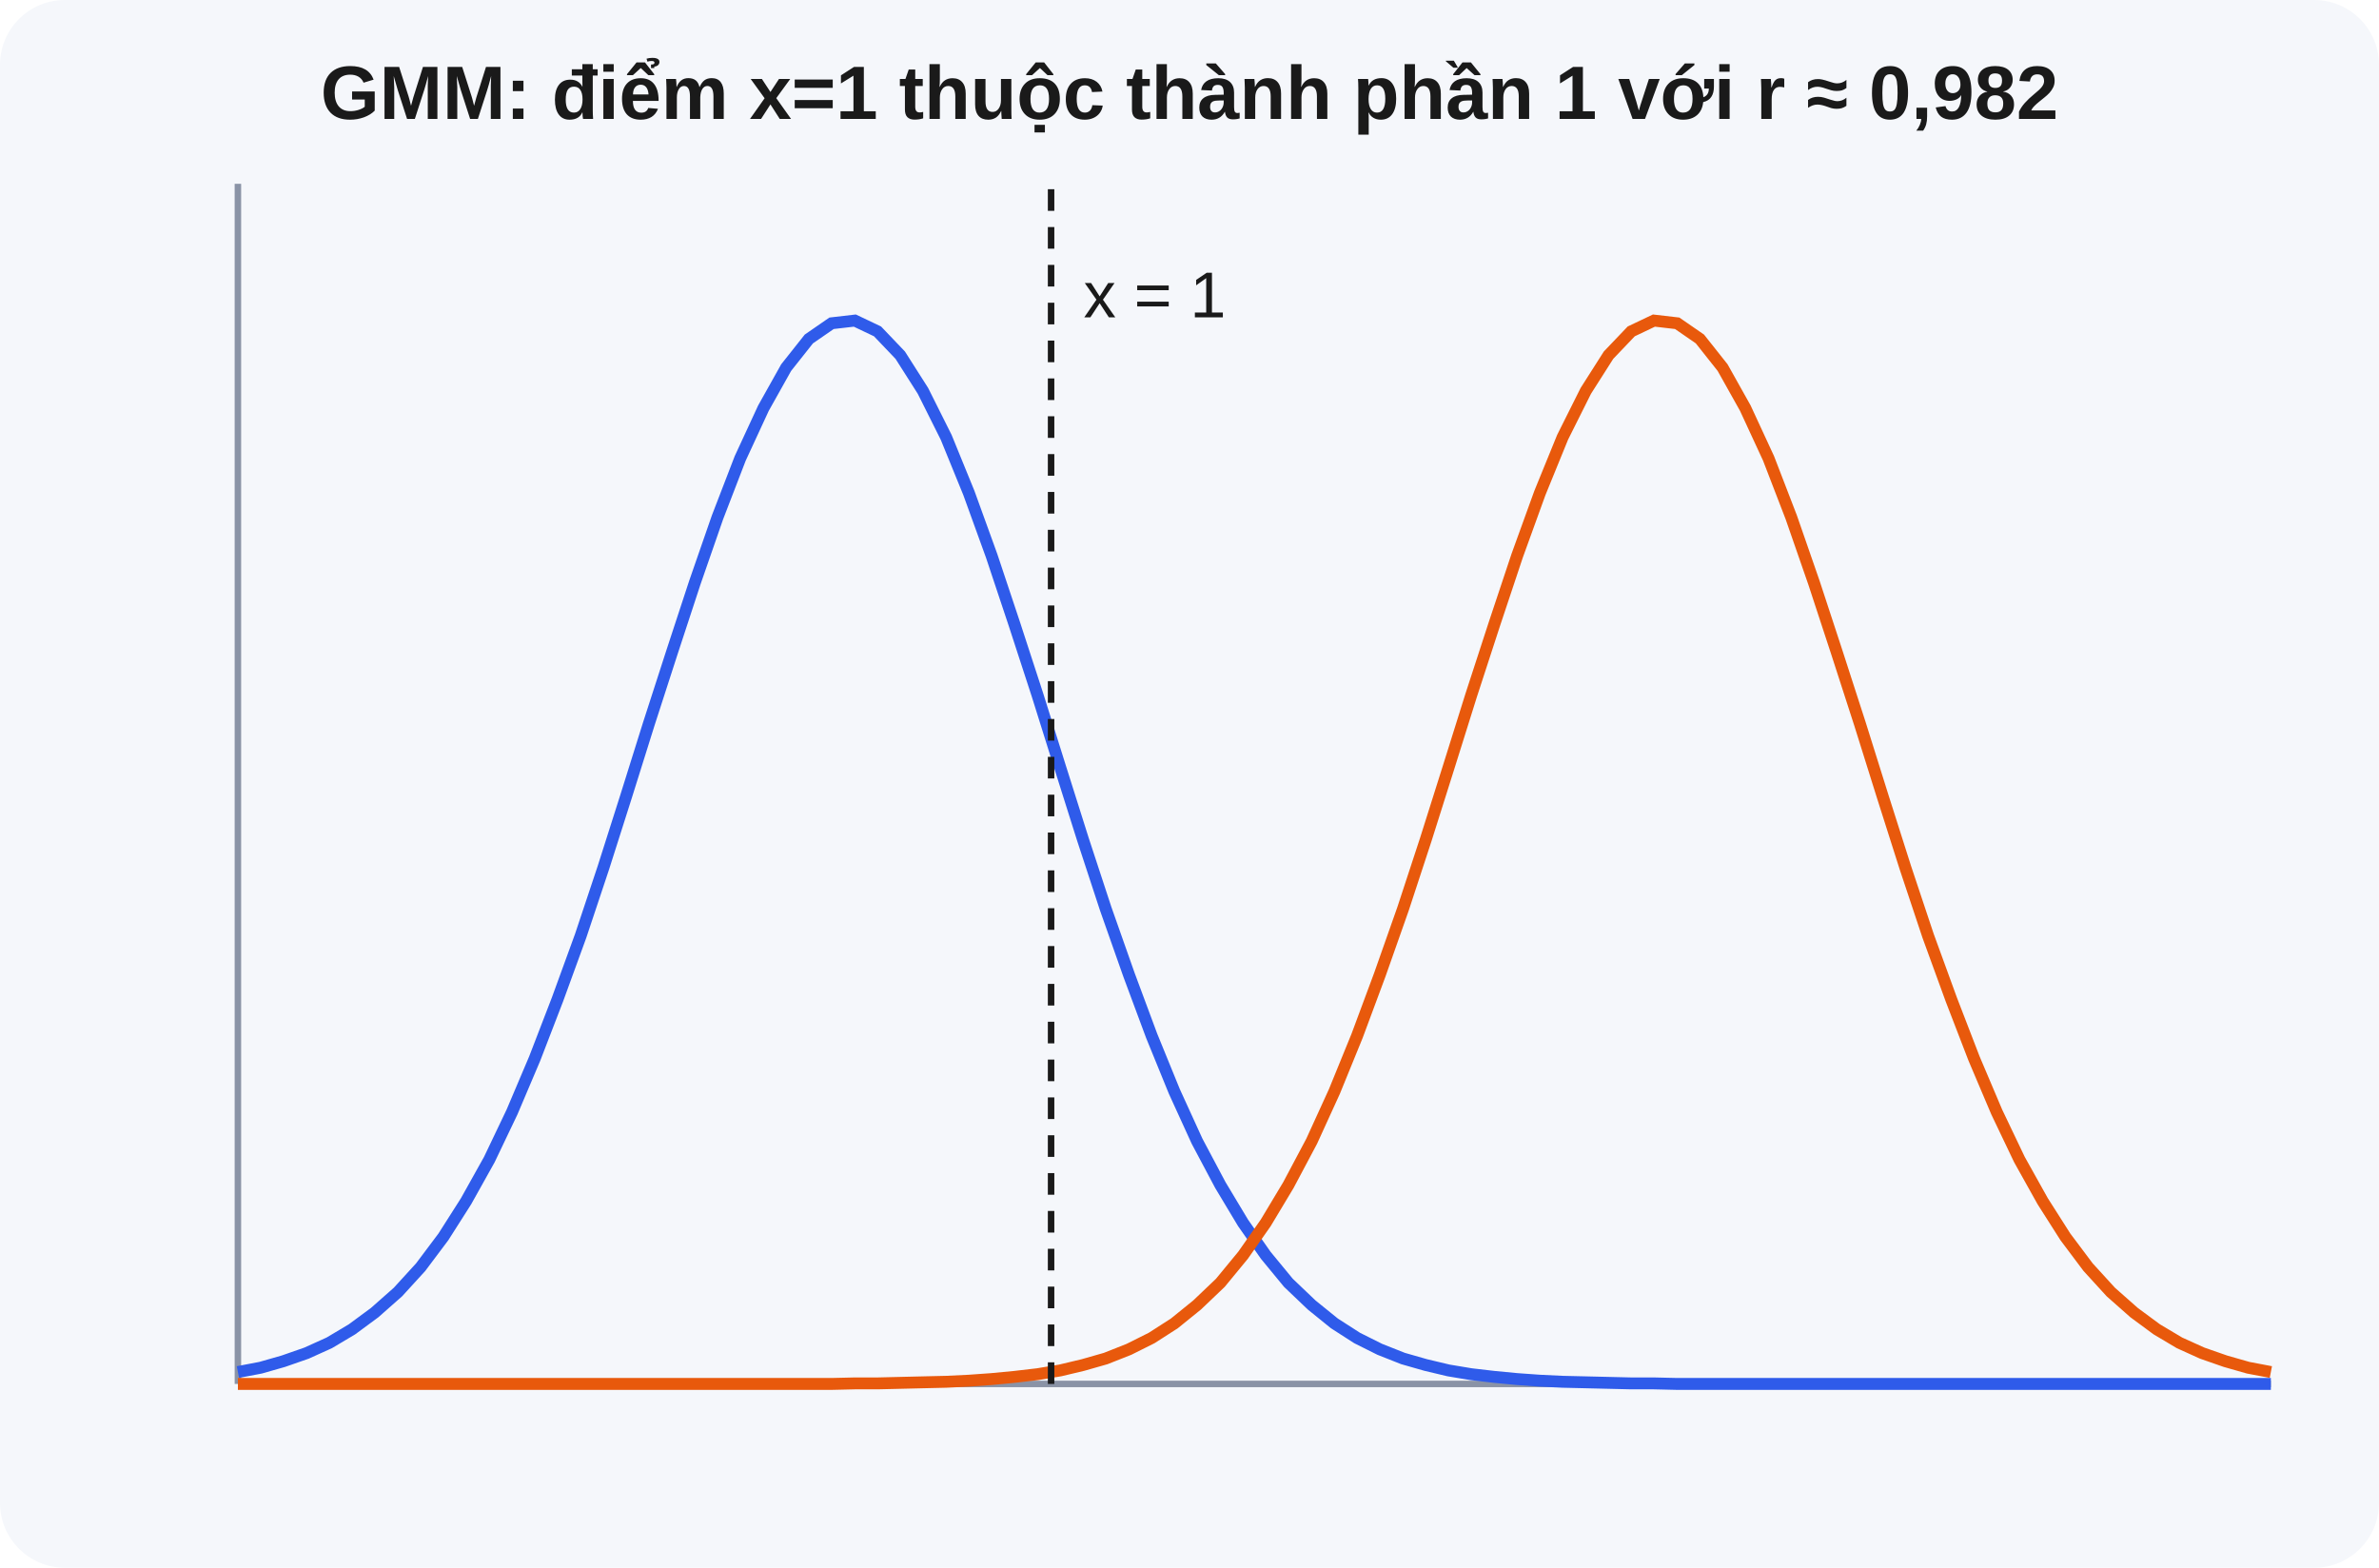
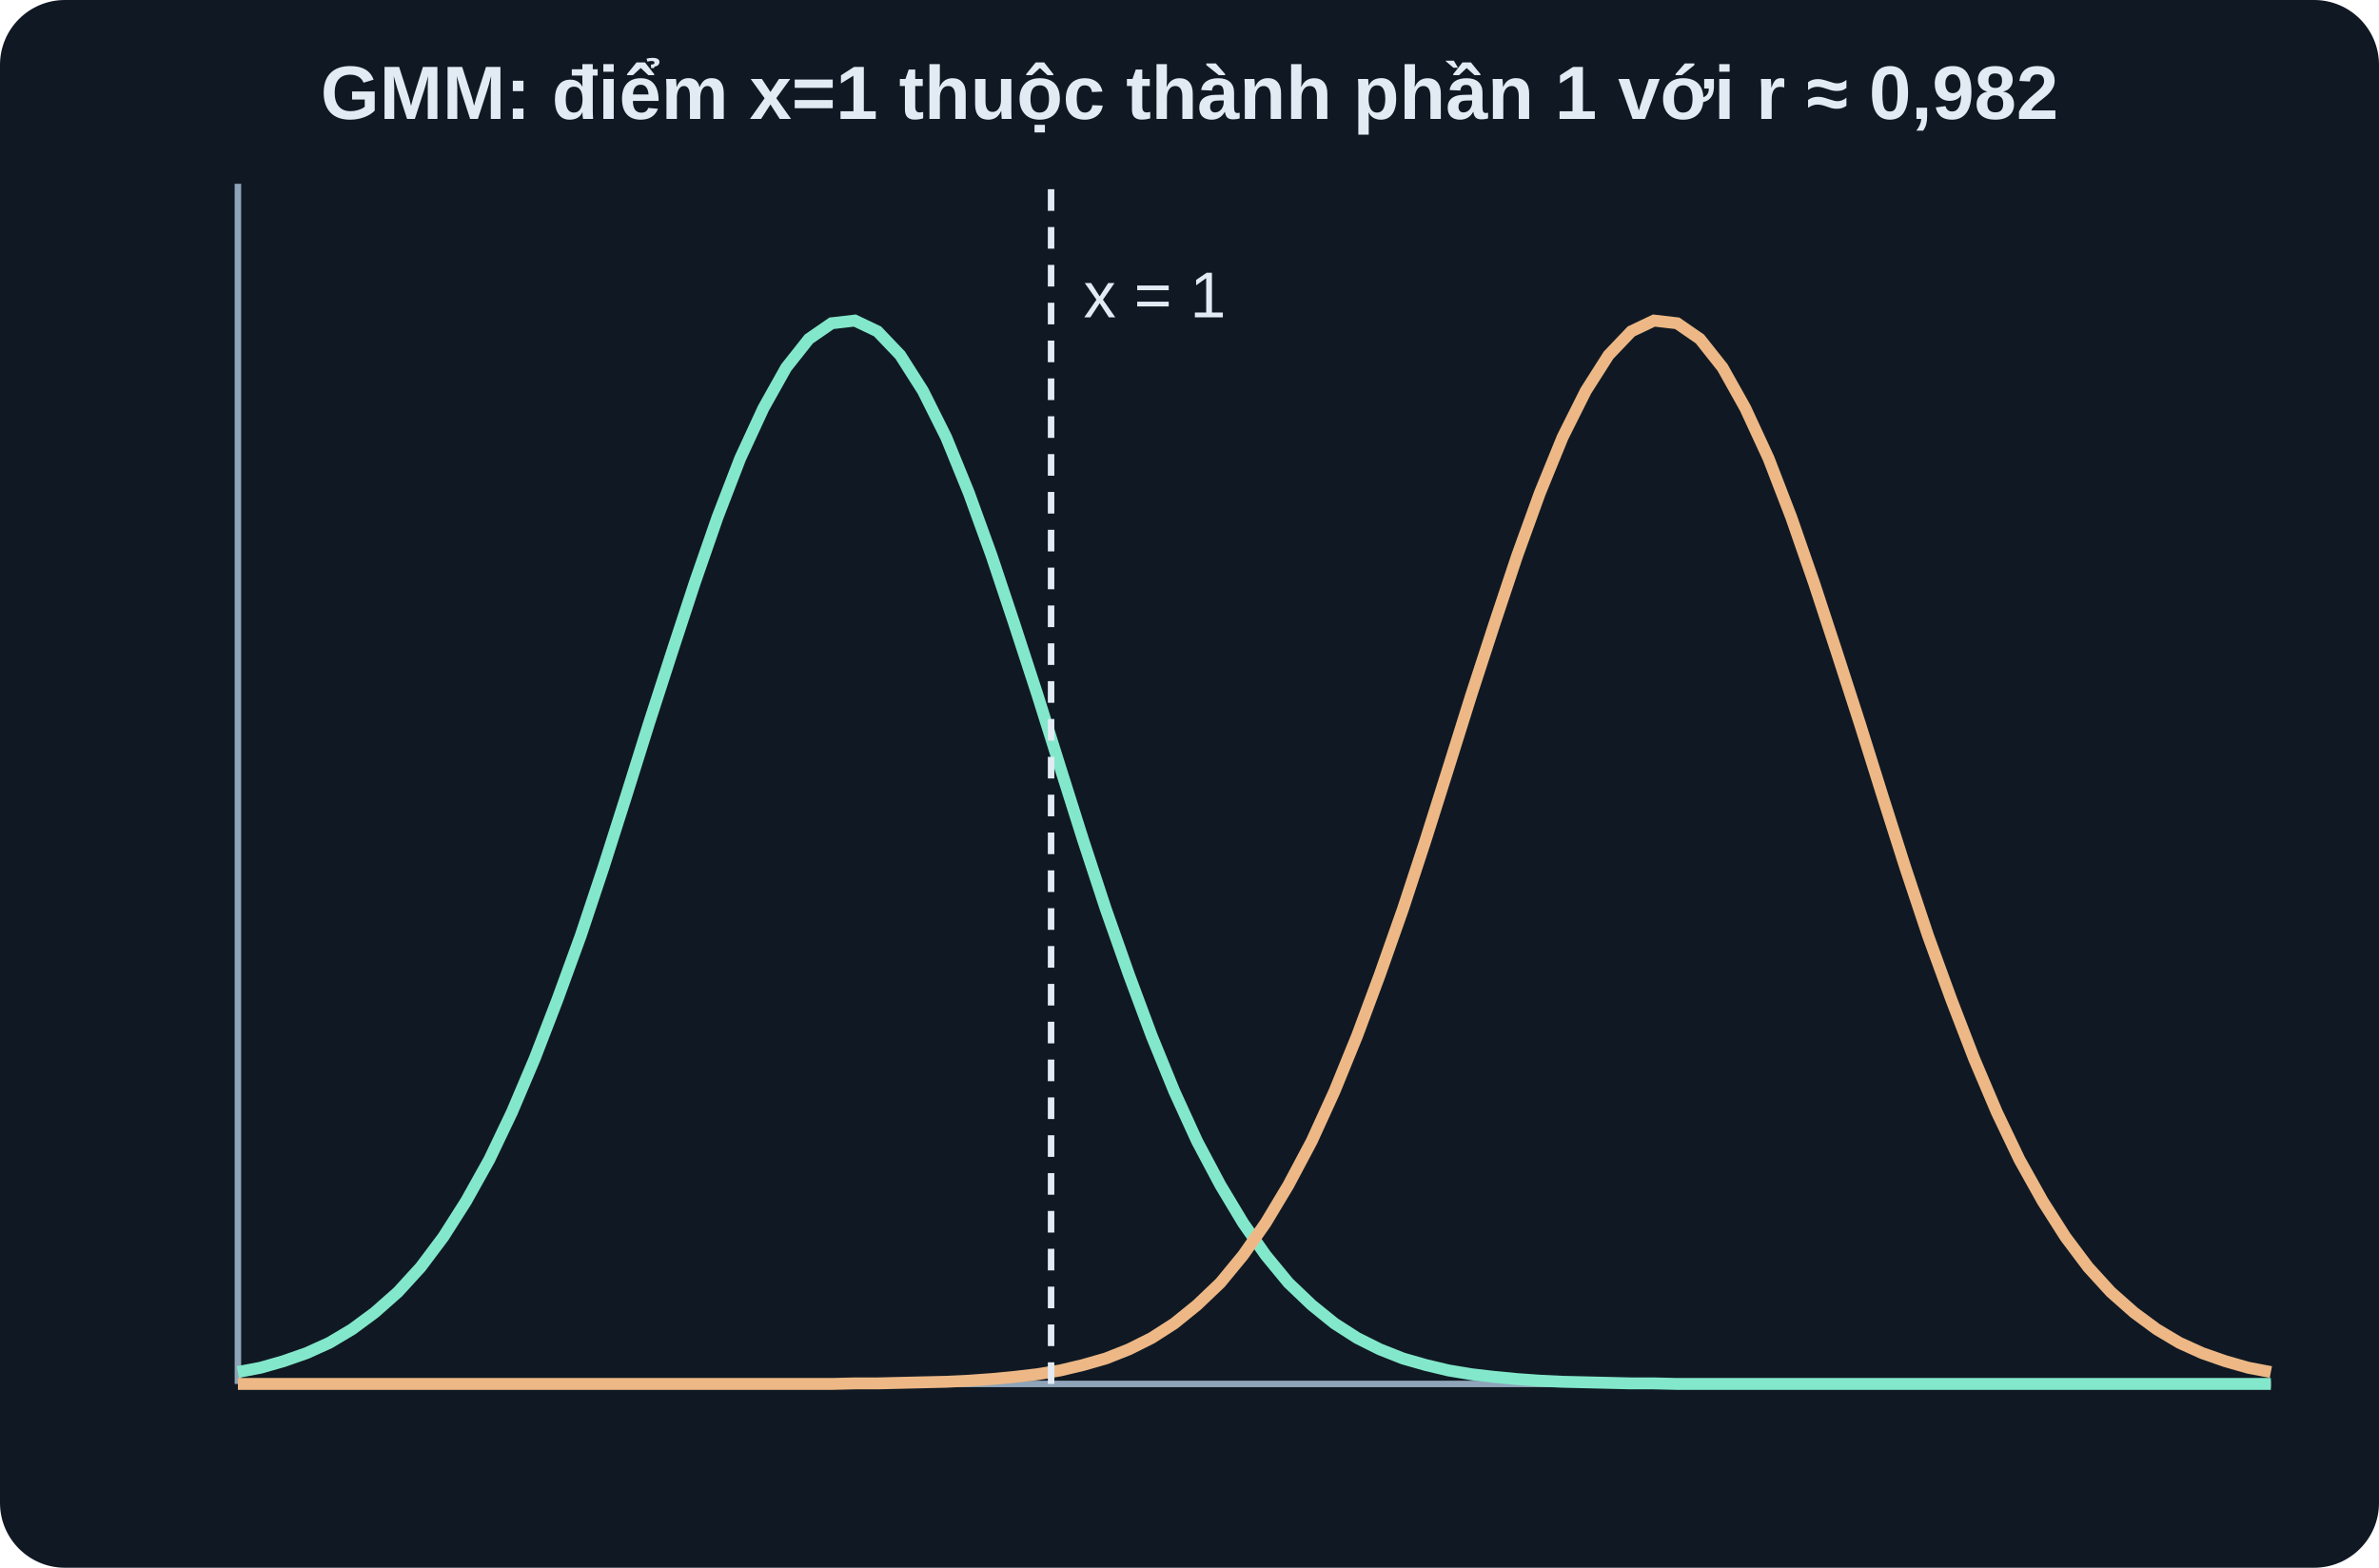
<svg xmlns="http://www.w3.org/2000/svg" viewBox="0 0 440 290" role="img" aria-label="Hai thành phần Gauss">
  <defs>
    <marker id="ar" viewBox="0 0 10 10" refX="9" refY="5" markerWidth="7" markerHeight="7" orient="auto">
-       <path d="M0,0L10,5L0,10z" fill="#8a93a6" />
+       <path d="M0,0L10,5L0,10z" fill="#8fa4b9" />
    </marker>
  </defs>
-   <rect width="440" height="290" rx="12" fill="#f5f7fb" />
-   <g style="font-family:system-ui,Segoe UI,Arial,sans-serif;font-size:13px;fill:#1a1a1a">
-     <line x1="44.0" y1="256.0" x2="420.0" y2="256.0" stroke="#8a93a6" stroke-width="1.2" />
-     <line x1="44.0" y1="256.0" x2="44.0" y2="34.0" stroke="#8a93a6" stroke-width="1.2" />
-     <polyline fill="none" stroke="#2f5bea" stroke-width="2.2" points="44.0,253.8 48.2,253.0 52.4,251.8 56.7,250.3 60.9,248.4 65.1,245.9 69.3,242.8 73.6,239.0 77.8,234.4 82.0,228.8 86.2,222.2 90.5,214.5 94.7,205.7 98.9,195.8 103.1,184.9 107.4,173.1 111.6,160.5 115.8,147.3 120.0,133.9 124.3,120.6 128.5,107.8 132.7,95.7 136.9,84.8 141.2,75.5 145.4,68.0 149.6,62.7 153.8,59.8 158.1,59.3 162.3,61.3 166.5,65.7 170.7,72.3 175.0,80.9 179.2,91.2 183.4,102.8 187.6,115.4 191.9,128.6 196.1,142.0 200.3,155.3 204.5,168.1 208.8,180.3 213.0,191.6 217.2,201.9 221.4,211.1 225.7,219.2 229.9,226.2 234.1,232.2 238.3,237.3 242.6,241.4 246.8,244.8 251.0,247.5 255.2,249.6 259.5,251.3 263.7,252.5 267.9,253.5 272.1,254.2 276.4,254.7 280.6,255.1 284.8,255.4 289.0,255.6 293.3,255.7 297.5,255.8 301.7,255.9 305.9,255.9 310.2,256.0 314.4,256.0 318.6,256.0 322.8,256.0 327.1,256.0 331.3,256.0 335.5,256.0 339.7,256.0 344.0,256.0 348.2,256.0 352.4,256.0 356.6,256.0 360.9,256.0 365.1,256.0 369.3,256.0 373.5,256.0 377.8,256.0 382.0,256.0 386.2,256.0 390.4,256.0 394.7,256.0 398.9,256.0 403.1,256.0 407.3,256.0 411.6,256.0 415.8,256.0 420.0,256.0" />
-     <polyline fill="none" stroke="#e8590c" stroke-width="2.2" points="44.0,256.0 48.2,256.0 52.4,256.0 56.7,256.0 60.9,256.0 65.1,256.0 69.3,256.0 73.6,256.0 77.8,256.0 82.0,256.0 86.2,256.0 90.5,256.0 94.7,256.0 98.9,256.0 103.1,256.0 107.4,256.0 111.6,256.0 115.8,256.0 120.0,256.0 124.3,256.0 128.5,256.0 132.7,256.0 136.9,256.0 141.2,256.0 145.4,256.0 149.6,256.0 153.8,256.0 158.1,255.9 162.3,255.9 166.5,255.8 170.7,255.7 175.0,255.6 179.2,255.4 183.4,255.1 187.6,254.7 191.9,254.2 196.1,253.5 200.3,252.5 204.5,251.3 208.8,249.6 213.0,247.5 217.2,244.8 221.4,241.4 225.7,237.3 229.9,232.2 234.1,226.2 238.3,219.2 242.6,211.1 246.8,201.9 251.0,191.6 255.2,180.3 259.5,168.1 263.7,155.3 267.9,142.0 272.1,128.6 276.4,115.4 280.6,102.8 284.8,91.2 289.0,80.9 293.3,72.3 297.5,65.7 301.7,61.3 305.9,59.3 310.2,59.8 314.4,62.7 318.6,68.0 322.8,75.5 327.1,84.8 331.3,95.7 335.5,107.8 339.7,120.6 344.0,133.9 348.2,147.3 352.4,160.5 356.6,173.1 360.9,184.9 365.1,195.8 369.3,205.7 373.5,214.5 377.8,222.2 382.0,228.8 386.2,234.4 390.4,239.0 394.7,242.8 398.9,245.9 403.1,248.4 407.3,250.3 411.6,251.8 415.8,253.0 420.0,253.8" />
-     <line x1="194.4" y1="256.0" x2="194.4" y2="34.0" stroke="#1a1a1a" stroke-width="1.2" stroke-dasharray="4 3" />
-     <text x="220.0" y="22.0" text-anchor="middle" font-size="14" fill="#1a1a1a" font-weight="600">GMM: điểm x=1 thuộc thành phần 1 với r ≈ 0,982</text>
-     <text x="200.4" y="58.7" text-anchor="start" font-size="12" fill="#1a1a1a" font-weight="normal">x = 1</text>
+   <rect width="440" height="290" rx="12" fill="#101923" />
+   <g style="font-family:system-ui,Segoe UI,Arial,sans-serif;font-size:13px;fill:#e2ebf4">
+     <line x1="44.0" y1="256.0" x2="420.0" y2="256.0" stroke="#8fa4b9" stroke-width="1.2" />
+     <line x1="44.0" y1="256.0" x2="44.0" y2="34.0" stroke="#8fa4b9" stroke-width="1.2" />
+     <polyline fill="none" stroke="#83e8cb" stroke-width="2.2" points="44.0,253.8 48.2,253.0 52.4,251.8 56.7,250.3 60.9,248.4 65.1,245.9 69.3,242.8 73.6,239.0 77.8,234.4 82.0,228.8 86.2,222.2 90.5,214.5 94.7,205.7 98.9,195.8 103.1,184.9 107.4,173.1 111.6,160.5 115.8,147.3 120.0,133.9 124.3,120.6 128.5,107.8 132.7,95.7 136.9,84.8 141.2,75.5 145.4,68.0 149.6,62.7 153.8,59.8 158.1,59.3 162.3,61.3 166.5,65.7 170.7,72.3 175.0,80.9 179.2,91.2 183.4,102.8 187.6,115.4 191.9,128.6 196.1,142.0 200.3,155.3 204.5,168.1 208.8,180.3 213.0,191.6 217.2,201.9 221.4,211.1 225.7,219.2 229.9,226.2 234.1,232.2 238.3,237.3 242.6,241.4 246.8,244.8 251.0,247.5 255.2,249.6 259.5,251.3 263.7,252.5 267.9,253.5 272.1,254.2 276.4,254.7 280.6,255.1 284.8,255.4 289.0,255.6 293.3,255.7 297.5,255.8 301.7,255.9 305.9,255.9 310.2,256.0 314.4,256.0 318.6,256.0 322.8,256.0 327.1,256.0 331.3,256.0 335.5,256.0 339.7,256.0 344.0,256.0 348.2,256.0 352.4,256.0 356.6,256.0 360.9,256.0 365.1,256.0 369.3,256.0 373.5,256.0 377.8,256.0 382.0,256.0 386.2,256.0 390.4,256.0 394.7,256.0 398.9,256.0 403.1,256.0 407.3,256.0 411.6,256.0 415.8,256.0 420.0,256.0" />
+     <polyline fill="none" stroke="#edb886" stroke-width="2.2" points="44.0,256.0 48.2,256.0 52.4,256.0 56.7,256.0 60.9,256.0 65.1,256.0 69.3,256.0 73.6,256.0 77.8,256.0 82.0,256.0 86.2,256.0 90.5,256.0 94.7,256.0 98.9,256.0 103.1,256.0 107.4,256.0 111.6,256.0 115.8,256.0 120.0,256.0 124.3,256.0 128.5,256.0 132.7,256.0 136.9,256.0 141.2,256.0 145.4,256.0 149.6,256.0 153.8,256.0 158.1,255.9 162.3,255.9 166.5,255.8 170.7,255.7 175.0,255.6 179.2,255.4 183.4,255.1 187.6,254.7 191.9,254.2 196.1,253.5 200.3,252.5 204.5,251.3 208.8,249.6 213.0,247.5 217.2,244.8 221.4,241.4 225.7,237.3 229.9,232.2 234.1,226.2 238.3,219.2 242.6,211.1 246.8,201.9 251.0,191.6 255.2,180.3 259.5,168.1 263.7,155.3 267.9,142.0 272.1,128.6 276.4,115.4 280.6,102.8 284.8,91.2 289.0,80.9 293.3,72.3 297.5,65.7 301.7,61.3 305.9,59.3 310.2,59.8 314.4,62.7 318.6,68.0 322.8,75.5 327.1,84.8 331.3,95.7 335.5,107.8 339.7,120.6 344.0,133.9 348.2,147.3 352.4,160.5 356.6,173.1 360.9,184.9 365.1,195.8 369.3,205.7 373.5,214.5 377.8,222.2 382.0,228.8 386.2,234.4 390.4,239.0 394.7,242.8 398.9,245.9 403.1,248.4 407.3,250.3 411.6,251.8 415.8,253.0 420.0,253.8" />
+     <line x1="194.4" y1="256.0" x2="194.4" y2="34.0" stroke="#e2ebf4" stroke-width="1.2" stroke-dasharray="4 3" />
+     <text x="220.0" y="22.0" text-anchor="middle" font-size="14" fill="#e2ebf4" font-weight="600">GMM: điểm x=1 thuộc thành phần 1 với r ≈ 0,982</text>
+     <text x="200.4" y="58.7" text-anchor="start" font-size="12" fill="#e2ebf4" font-weight="normal">x = 1</text>
  </g>
</svg>
